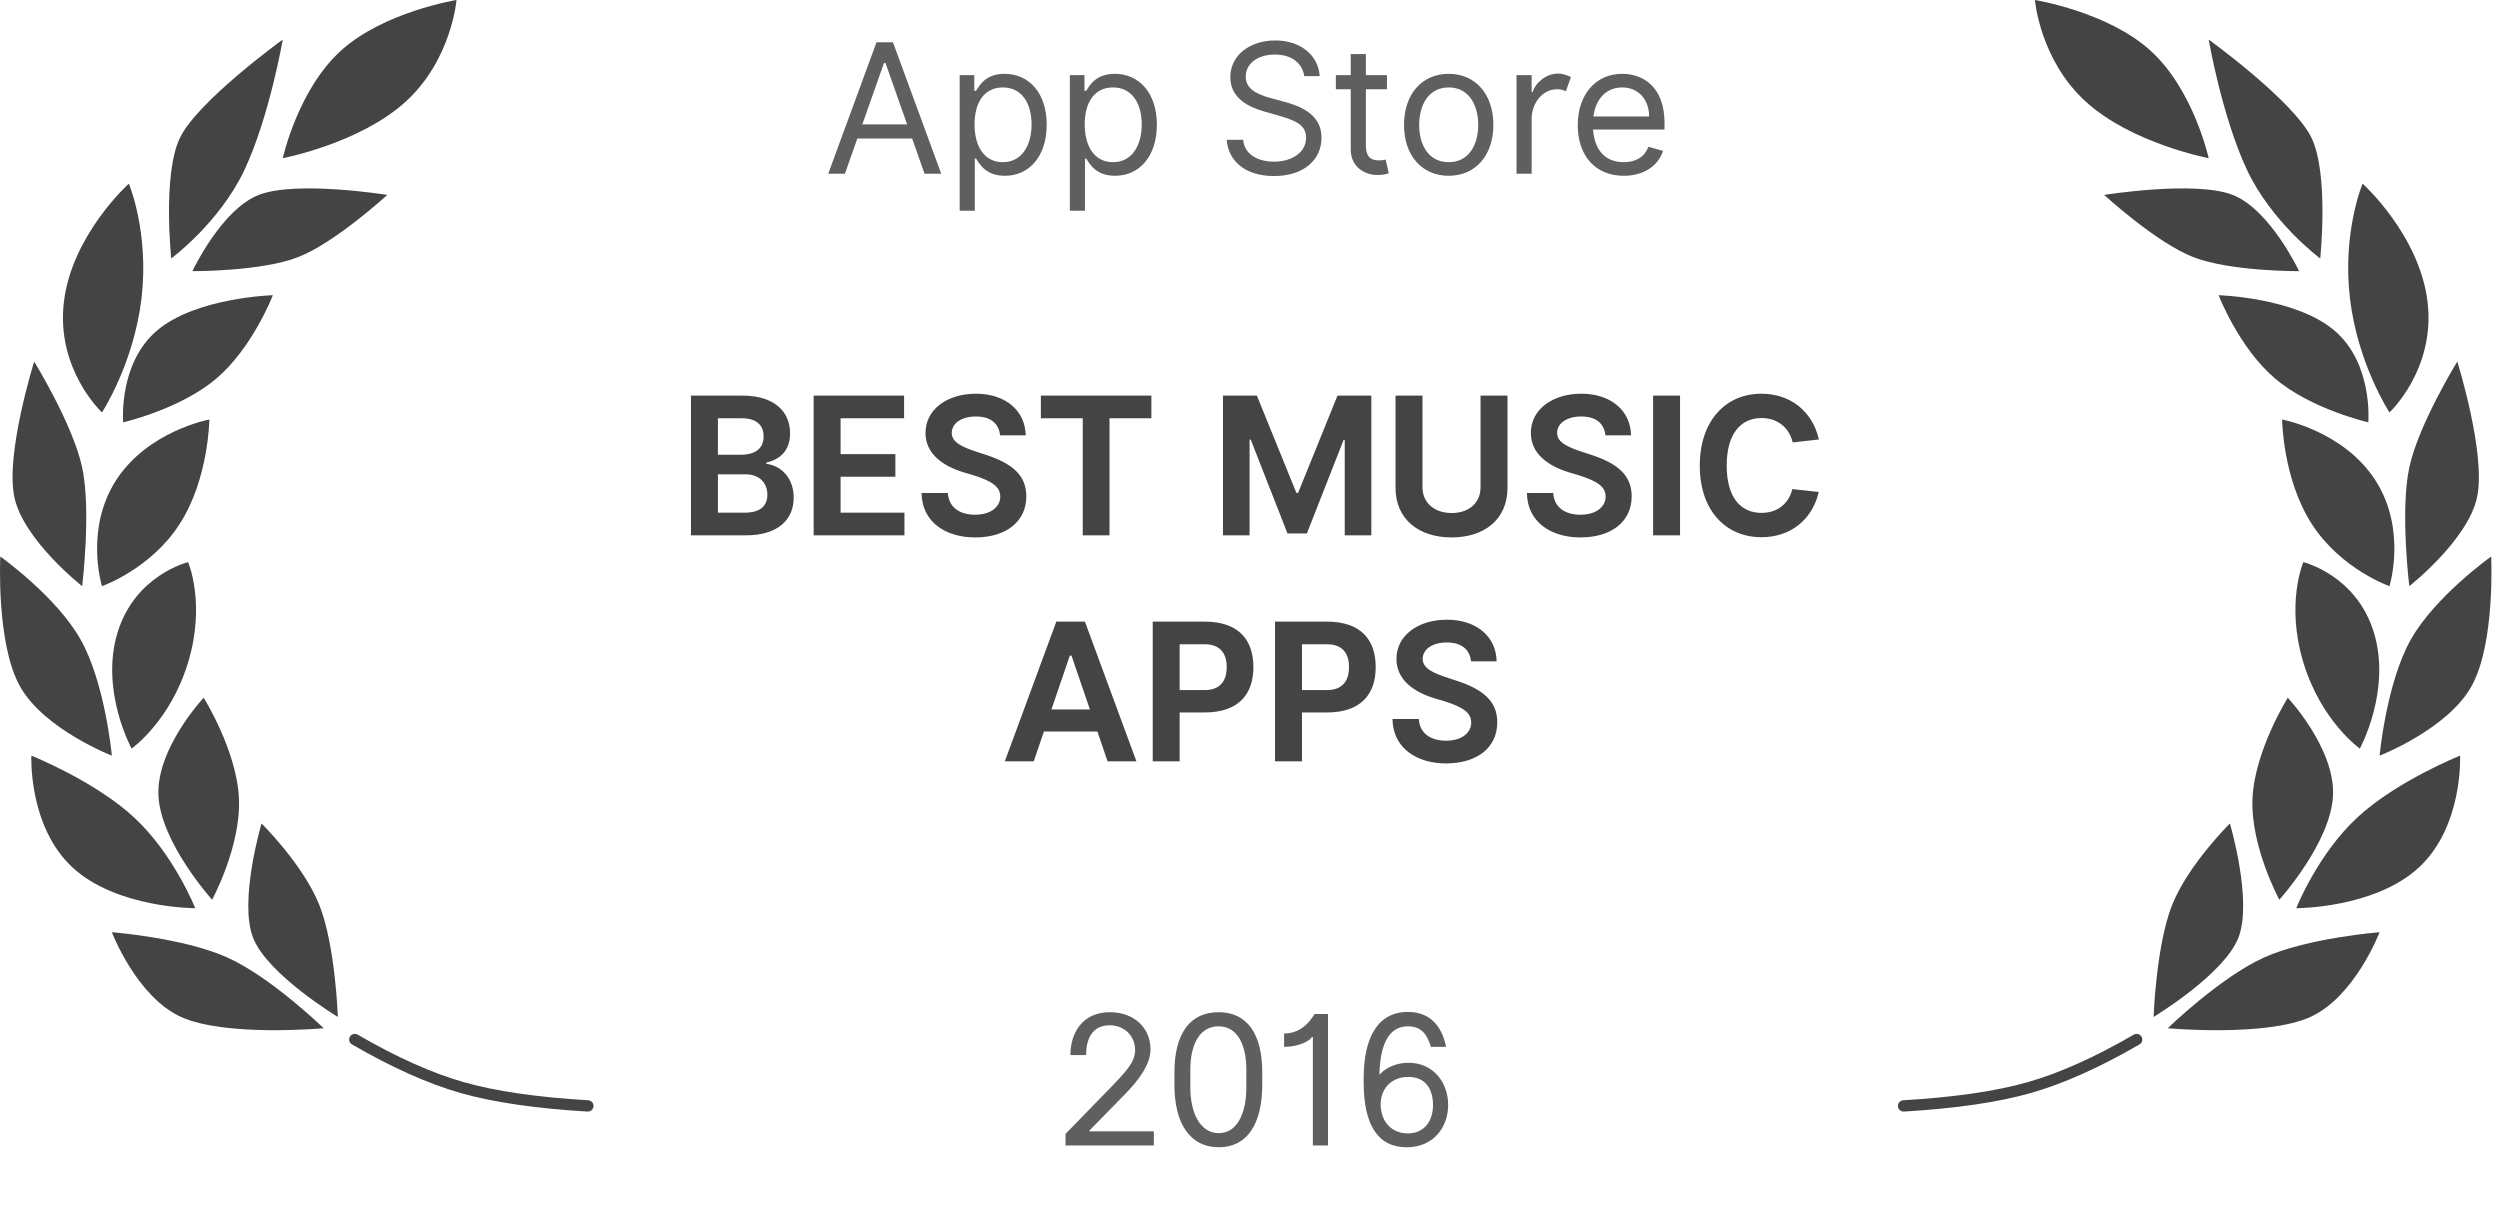
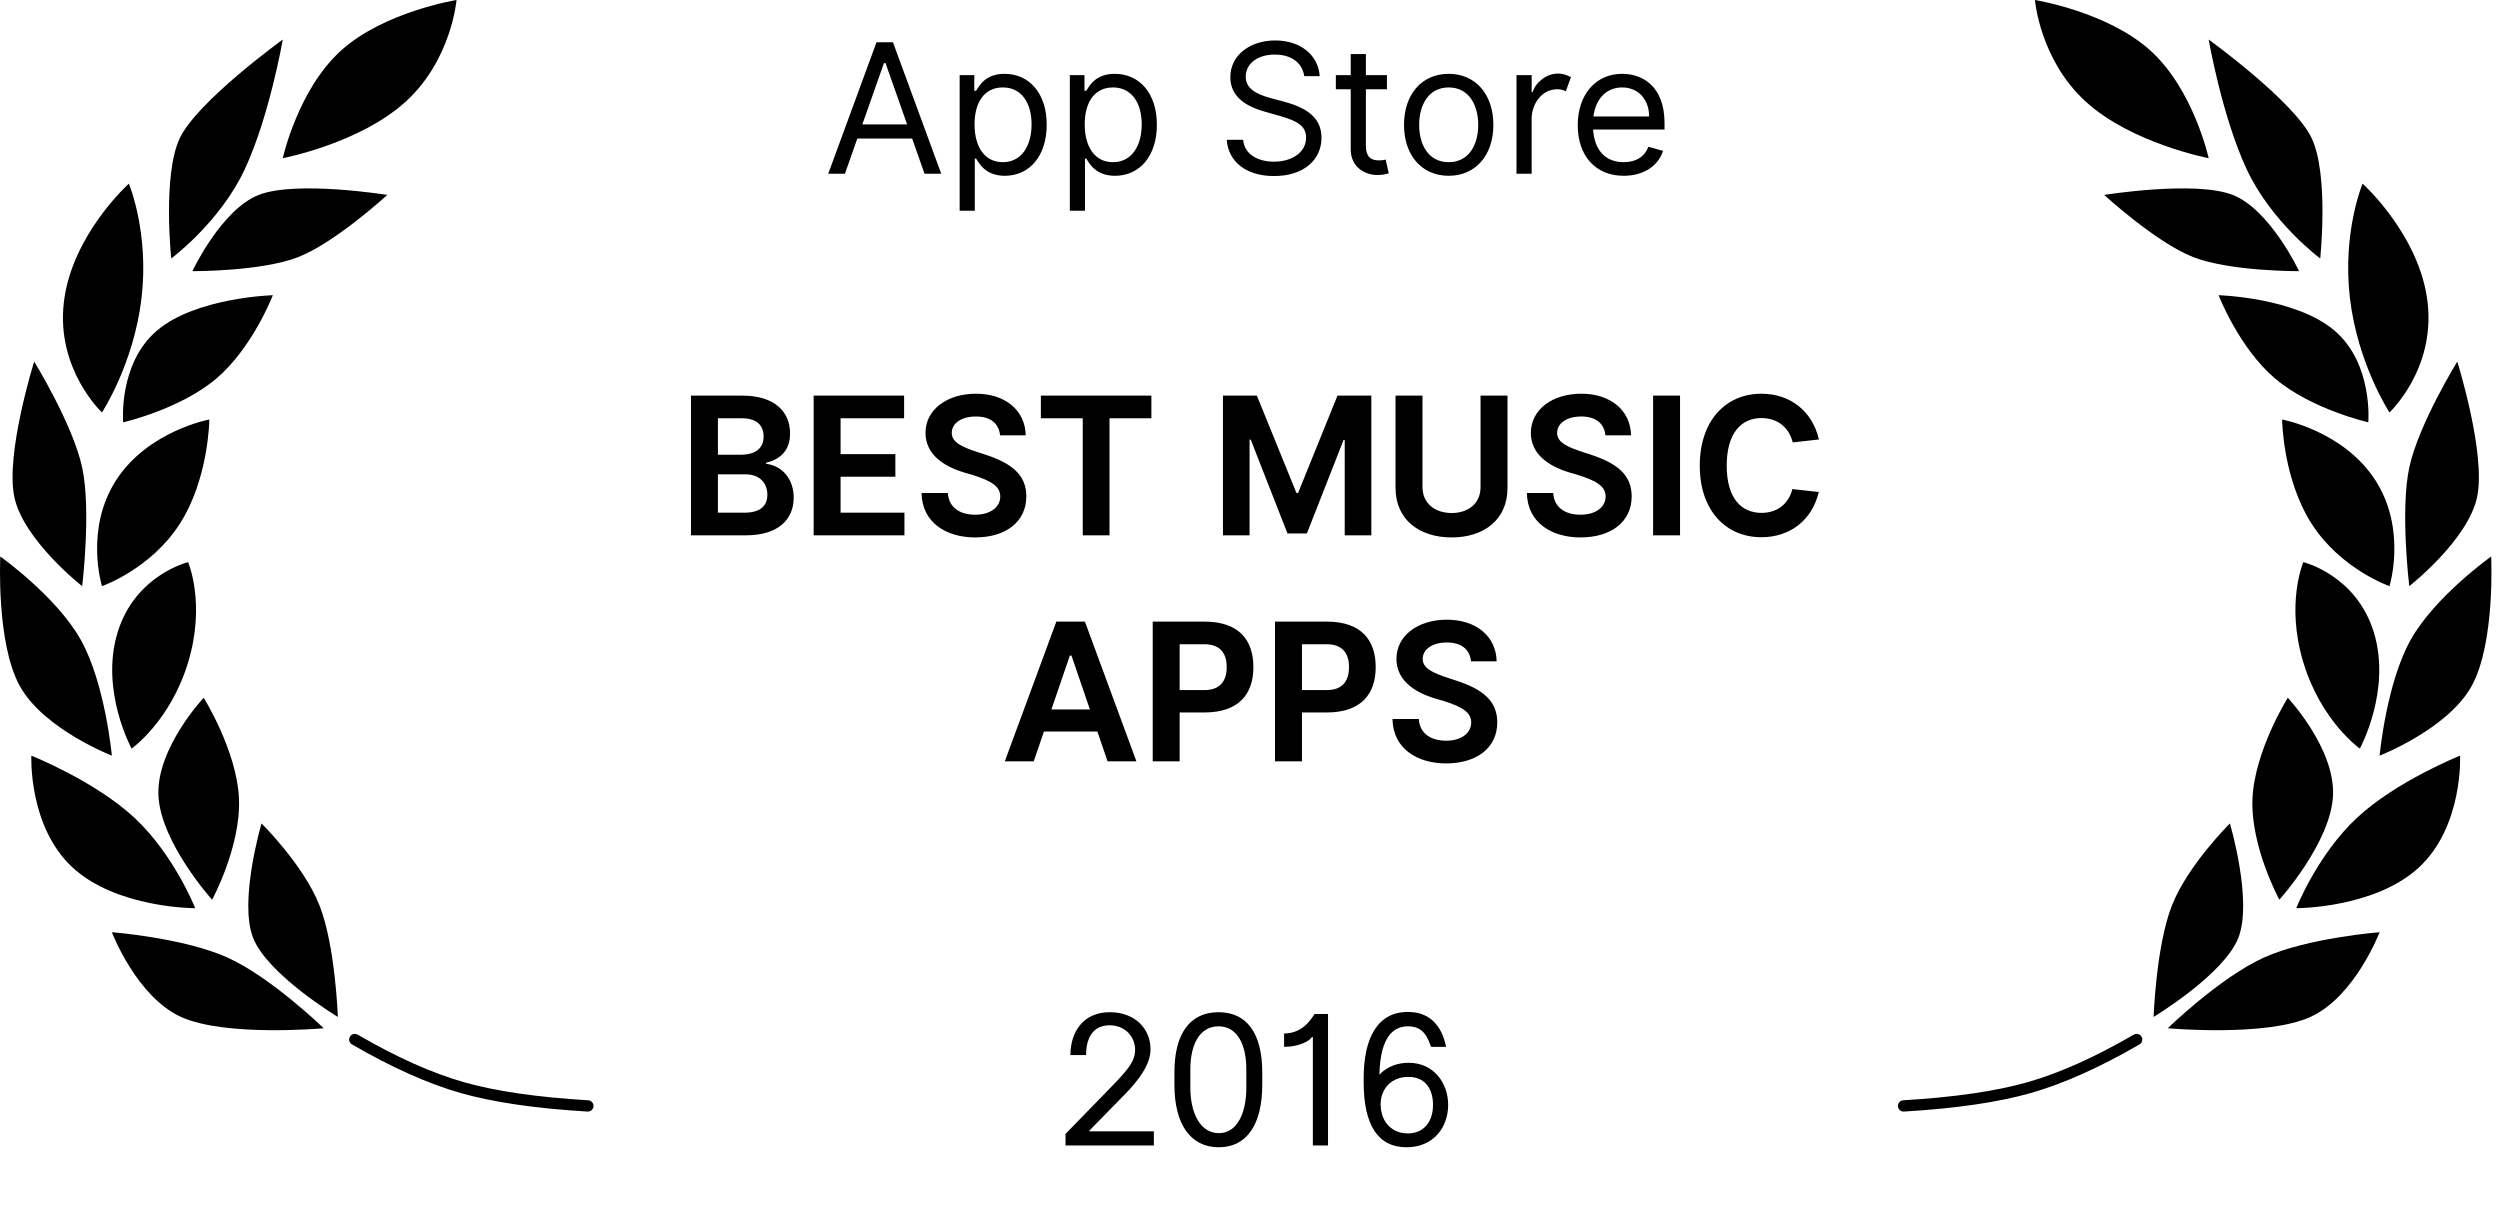
<svg xmlns="http://www.w3.org/2000/svg" width="177" height="86" viewBox="0 0 177 86" fill="black">
-   <path fill-rule="evenodd" clip-rule="evenodd" d="M24.123 3.6C21.08 6.37 20.021 11.199 20.021 11.199C20.021 11.199 25.47 10.16 28.72 7.199C31.974 4.239 32.322 0 32.322 0C32.322 0 27.166 0.83 24.123 3.6ZM18.318 13.8C15.67 14.838 13.619 19.199 13.619 19.199C13.619 19.199 18.494 19.227 21.119 18.2C23.748 17.172 27.42 13.8 27.42 13.8C27.42 13.8 20.97 12.763 18.318 13.8ZM7.22 29.2C7.22 29.2 3.963 26.168 4.521 21.4C5.08 16.632 9.123 13 9.123 13C9.123 13 10.568 16.438 10.021 21.1C9.474 25.763 7.22 29.2 7.22 29.2ZM1.017 35.199C1.67 38.252 5.818 41.5 5.818 41.5C5.818 41.5 6.47 36.145 5.818 33.1C5.166 30.055 2.42 25.6 2.42 25.6C2.42 25.6 0.365 32.147 1.017 35.199ZM7.92 53.5C7.92 53.5 3.123 51.638 1.42 48.601C-0.284 45.562 0.021 39.4 0.021 39.4C0.021 39.4 3.998 42.226 5.72 45.3C7.443 48.374 7.92 53.5 7.92 53.5ZM17.92 66.399C18.943 69.003 23.92 71.999 23.92 71.999C23.92 71.999 23.748 66.964 22.619 64.1C21.49 61.234 18.517 58.3 18.517 58.3C18.517 58.3 16.892 63.797 17.92 66.399ZM13.822 64.301C13.822 64.301 12.322 60.508 9.521 57.9C6.72 55.293 2.22 53.5 2.22 53.5C2.22 53.5 1.99 58.485 5.119 61.4C8.252 64.314 13.822 64.301 13.822 64.301ZM17.322 12C15.568 15.75 12.123 18.3 12.123 18.3C12.123 18.3 11.502 12.41 12.72 9.8C13.943 7.189 20.021 2.8 20.021 2.8C20.021 2.8 19.076 8.25 17.322 12ZM8.72 29.9C8.72 29.9 8.361 25.743 11.119 23.4C13.877 21.058 19.318 20.9 19.318 20.9C19.318 20.9 17.888 24.619 15.318 26.801C12.752 28.981 8.72 29.9 8.72 29.9ZM8.22 34C5.97 37.492 7.22 41.5 7.22 41.5C7.22 41.5 10.658 40.303 12.72 37.1C14.783 33.897 14.822 29.7 14.822 29.7C14.822 29.7 10.47 30.507 8.22 34ZM9.318 53C9.318 53 7.076 48.898 8.318 44.8C9.56 40.701 13.318 39.8 13.318 39.8C13.318 39.8 14.584 42.728 13.318 46.899C12.056 51.071 9.318 53 9.318 53ZM11.216 56.301C11.357 59.642 15.017 63.7 15.017 63.7C15.017 63.7 17.06 59.944 16.92 56.55C16.775 53.156 14.42 49.4 14.42 49.4C14.42 49.4 11.08 52.959 11.216 56.301ZM22.92 72.8C22.92 72.8 19.216 69.204 16.119 67.8C13.021 66.397 7.92 66 7.92 66C7.92 66 9.662 70.568 12.818 72C15.974 73.431 22.92 72.8 22.92 72.8ZM24.775 73.398C24.662 73.59 24.728 73.834 24.92 73.945C27.736 75.579 30.299 76.726 32.611 77.385C34.92 78.042 37.916 78.48 41.595 78.699C41.818 78.712 42.005 78.544 42.021 78.323C42.033 78.103 41.865 77.913 41.646 77.9C38.017 77.685 35.076 77.255 32.83 76.615C30.588 75.976 28.084 74.856 25.322 73.253C25.131 73.143 24.884 73.207 24.775 73.398Z" fill="#444444" />
-   <path fill-rule="evenodd" clip-rule="evenodd" d="M24.123 3.6C21.08 6.37 20.021 11.199 20.021 11.199C20.021 11.199 25.47 10.16 28.72 7.199C31.974 4.239 32.322 0 32.322 0C32.322 0 27.166 0.83 24.123 3.6ZM18.318 13.8C15.67 14.838 13.619 19.199 13.619 19.199C13.619 19.199 18.494 19.227 21.119 18.2C23.748 17.172 27.42 13.8 27.42 13.8C27.42 13.8 20.97 12.763 18.318 13.8ZM7.22 29.2C7.22 29.2 3.963 26.168 4.521 21.4C5.08 16.632 9.123 13 9.123 13C9.123 13 10.568 16.438 10.021 21.1C9.474 25.763 7.22 29.2 7.22 29.2ZM1.017 35.199C1.67 38.252 5.818 41.5 5.818 41.5C5.818 41.5 6.47 36.145 5.818 33.1C5.166 30.055 2.42 25.6 2.42 25.6C2.42 25.6 0.365 32.147 1.017 35.199ZM7.92 53.5C7.92 53.5 3.123 51.638 1.42 48.601C-0.284 45.562 0.021 39.4 0.021 39.4C0.021 39.4 3.998 42.226 5.72 45.3C7.443 48.374 7.92 53.5 7.92 53.5ZM17.92 66.399C18.943 69.003 23.92 71.999 23.92 71.999C23.92 71.999 23.748 66.964 22.619 64.1C21.49 61.234 18.517 58.3 18.517 58.3C18.517 58.3 16.892 63.797 17.92 66.399ZM13.822 64.301C13.822 64.301 12.322 60.508 9.521 57.9C6.72 55.293 2.22 53.5 2.22 53.5C2.22 53.5 1.99 58.485 5.119 61.4C8.252 64.314 13.822 64.301 13.822 64.301ZM17.322 12C15.568 15.75 12.123 18.3 12.123 18.3C12.123 18.3 11.502 12.41 12.72 9.8C13.943 7.189 20.021 2.8 20.021 2.8C20.021 2.8 19.076 8.25 17.322 12ZM8.72 29.9C8.72 29.9 8.361 25.743 11.119 23.4C13.877 21.058 19.318 20.9 19.318 20.9C19.318 20.9 17.888 24.619 15.318 26.801C12.752 28.981 8.72 29.9 8.72 29.9ZM8.22 34C5.97 37.492 7.22 41.5 7.22 41.5C7.22 41.5 10.658 40.303 12.72 37.1C14.783 33.897 14.822 29.7 14.822 29.7C14.822 29.7 10.47 30.507 8.22 34ZM9.318 53C9.318 53 7.076 48.898 8.318 44.8C9.56 40.701 13.318 39.8 13.318 39.8C13.318 39.8 14.584 42.728 13.318 46.899C12.056 51.071 9.318 53 9.318 53ZM11.216 56.301C11.357 59.642 15.017 63.7 15.017 63.7C15.017 63.7 17.06 59.944 16.92 56.55C16.775 53.156 14.42 49.4 14.42 49.4C14.42 49.4 11.08 52.959 11.216 56.301ZM22.92 72.8C22.92 72.8 19.216 69.204 16.119 67.8C13.021 66.397 7.92 66 7.92 66C7.92 66 9.662 70.568 12.818 72C15.974 73.431 22.92 72.8 22.92 72.8ZM24.775 73.398C24.662 73.59 24.728 73.834 24.92 73.945C27.736 75.579 30.299 76.726 32.611 77.385C34.92 78.042 37.916 78.48 41.595 78.699C41.818 78.712 42.005 78.544 42.021 78.323C42.033 78.103 41.865 77.913 41.646 77.9C38.017 77.685 35.076 77.255 32.83 76.615C30.588 75.976 28.084 74.856 25.322 73.253C25.131 73.143 24.884 73.207 24.775 73.398Z" transform="translate(176.395) scale(-1 1)" fill="#444444" />
-   <path d="M19.303 13C21.549 13 22.674 11.899 22.674 10.334C22.674 8.967 21.815 8.064 20.723 7.939V7.857C21.776 7.61 22.418 6.944 22.418 5.789C22.418 4.249 21.322 3.109 19.033 3.109H15.401V13H19.303ZM17.309 4.713H18.989C20.163 4.713 20.544 5.311 20.544 5.997C20.544 6.847 19.97 7.296 18.888 7.296H17.309V4.713ZM20.81 10.122C20.81 10.889 20.341 11.397 19.187 11.397H17.309V8.682H19.26C20.303 8.682 20.81 9.344 20.81 10.122ZM30.515 11.397H25.994V8.851H29.873V7.253H25.994V4.713H30.491V3.109H24.087V13H30.515V11.397ZM37.285 5.92H39.101C39.067 4.147 37.642 2.974 35.585 2.974C33.537 2.974 32.006 4.089 32.006 5.751C32.006 7.176 33.146 8.074 34.754 8.557L35.276 8.707C36.739 9.156 37.299 9.566 37.299 10.257C37.299 10.957 36.662 11.541 35.517 11.541C34.431 11.541 33.648 11.02 33.59 10.006H31.726C31.76 12.111 33.494 13.15 35.517 13.15C37.705 13.15 39.144 12.034 39.144 10.242C39.144 8.711 38.101 7.895 36.242 7.287L35.734 7.122C34.595 6.751 33.865 6.422 33.865 5.751C33.865 5.06 34.561 4.587 35.575 4.587C36.614 4.587 37.203 5.084 37.285 5.92ZM47.998 3.109H40.174V4.713H43.139V13H45.033V4.713H47.998V3.109ZM53.066 3.109V13H54.95V6.224H55.032L57.635 12.87H59.007L61.605 6.253H61.687V13H63.571V3.109H61.175L58.384 10.001H58.268L55.467 3.109H53.066ZM71.303 3.109V9.59C71.303 10.745 70.438 11.421 69.26 11.421C68.086 11.421 67.193 10.745 67.193 9.59V3.109H65.285V9.643C65.285 11.894 66.966 13.15 69.26 13.15C71.544 13.15 73.211 11.894 73.211 9.643V3.109H71.303ZM80.143 5.92H81.959C81.925 4.147 80.501 2.974 78.443 2.974C76.396 2.974 74.865 4.089 74.865 5.751C74.865 7.176 76.004 8.074 77.613 8.557L78.134 8.707C79.598 9.156 80.158 9.566 80.158 10.257C80.158 10.957 79.52 11.541 78.376 11.541C77.289 11.541 76.507 11.02 76.449 10.006H74.585C74.618 12.111 76.352 13.15 78.376 13.15C80.564 13.15 82.003 12.034 82.003 10.242C82.003 8.711 80.96 7.895 79.1 7.287L78.593 7.122C77.453 6.751 76.724 6.422 76.724 5.751C76.724 5.06 77.419 4.587 78.434 4.587C79.472 4.587 80.061 5.084 80.143 5.92ZM85.428 3.109H83.52V13H85.428V3.109ZM95.261 6.214C94.778 4.147 93.17 2.974 91.19 2.974C88.674 2.974 86.824 4.872 86.824 8.069C86.824 11.252 88.674 13.135 91.19 13.135C93.17 13.135 94.764 11.976 95.251 9.933L93.382 9.726C93.093 10.846 92.243 11.411 91.19 11.411C89.765 11.411 88.731 10.373 88.731 8.069C88.731 5.761 89.765 4.698 91.19 4.698C92.243 4.698 93.117 5.273 93.406 6.422L95.261 6.214ZM39.67 29L40.39 26.894H44.176L44.896 29H46.938L43.292 19.109H41.269L37.622 29H39.67ZM42.225 21.514H42.341L43.645 25.329H40.921L42.225 21.514ZM51.758 25.542C54.173 25.542 55.221 24.253 55.221 22.33C55.221 20.437 54.217 19.109 51.754 19.109H48.093V29H50V25.542H51.758ZM50 20.712H51.754C52.922 20.712 53.333 21.418 53.333 22.33C53.333 23.243 52.922 23.958 51.758 23.958H50V20.712ZM60.418 25.542C62.833 25.542 63.88 24.253 63.88 22.33C63.88 20.437 62.876 19.109 60.413 19.109H56.752V29H58.66V25.542H60.418ZM58.66 20.712H60.413C61.582 20.712 61.992 21.418 61.992 22.33C61.992 23.243 61.582 23.958 60.418 23.958H58.66V20.712ZM70.627 21.92H72.443C72.409 20.147 70.985 18.974 68.927 18.974C66.88 18.974 65.349 20.09 65.349 21.751C65.349 23.176 66.489 24.074 68.097 24.557L68.618 24.706C70.082 25.156 70.642 25.566 70.642 26.257C70.642 26.957 70.004 27.541 68.86 27.541C67.773 27.541 66.991 27.02 66.933 26.006H65.069C65.102 28.111 66.836 29.15 68.86 29.15C71.047 29.15 72.487 28.034 72.487 26.242C72.487 24.711 71.444 23.895 69.584 23.287L69.077 23.122C67.937 22.751 67.208 22.422 67.208 21.751C67.208 21.06 67.903 20.587 68.918 20.587C69.956 20.587 70.545 21.084 70.627 21.92Z" transform="translate(33.5195 24.9004)" fill="#444444" />
-   <path d="M1.903 12L2.78 9.509H6.662L7.539 12H8.721L5.303 2.691H4.139L0.721 12H1.903ZM4.666 4.164H4.776L6.307 8.509H3.135L4.666 4.164ZM10.026 14.618H11.098V10.927H11.189C11.426 11.309 11.88 12.146 13.226 12.146C14.971 12.146 16.189 10.745 16.189 8.527C16.189 6.327 14.971 4.927 13.207 4.927C11.844 4.927 11.426 5.764 11.189 6.127H11.062V5.018H10.026V14.618ZM15.117 8.509C15.117 10 14.426 11.182 13.08 11.182C11.789 11.182 11.08 10.091 11.08 8.509C11.08 6.945 11.771 5.891 13.08 5.891C14.444 5.891 15.117 7.036 15.117 8.509ZM17.826 14.618H18.898V10.927H18.989C19.226 11.309 19.68 12.146 21.026 12.146C22.771 12.146 23.989 10.745 23.989 8.527C23.989 6.327 22.771 4.927 21.007 4.927C19.644 4.927 19.226 5.764 18.989 6.127H18.862V5.018H17.826V14.618ZM22.916 8.509C22.916 10 22.226 11.182 20.88 11.182C19.589 11.182 18.88 10.091 18.88 8.509C18.88 6.945 19.571 5.891 20.88 5.891C22.244 5.891 22.916 7.036 22.916 8.509ZM34.426 5.091H35.517C35.426 3.618 34.171 2.564 32.371 2.564C30.589 2.564 29.189 3.6 29.189 5.164C29.189 6.418 30.098 7.164 31.553 7.582L32.698 7.909C33.953 8.273 34.553 8.618 34.553 9.455C34.553 10.473 33.571 11.146 32.28 11.146C31.171 11.146 30.189 10.655 30.098 9.6H28.935C29.044 11.127 30.28 12.164 32.28 12.164C34.426 12.164 35.644 10.982 35.644 9.455C35.644 8.164 34.789 7.382 33.026 6.909L32.08 6.655C30.844 6.327 30.28 5.873 30.28 5.127C30.28 4.218 31.098 3.564 32.335 3.564C33.462 3.564 34.262 4.091 34.426 5.091ZM40.278 5.018H38.787V3.527H37.714V5.018H36.66V6.018H37.714V10.291C37.714 11.509 38.696 12.091 39.605 12.091C40.005 12.091 40.26 12.018 40.405 11.964L40.187 11C40.096 11.018 39.951 11.055 39.714 11.055C39.242 11.055 38.787 10.909 38.787 10V6.018H40.278V5.018ZM44.649 12.146C46.54 12.146 47.813 10.709 47.813 8.545C47.813 6.364 46.54 4.927 44.649 4.927C42.758 4.927 41.486 6.364 41.486 8.545C41.486 10.709 42.758 12.146 44.649 12.146ZM44.649 11.182C43.213 11.182 42.559 9.945 42.559 8.545C42.559 7.145 43.213 5.891 44.649 5.891C46.086 5.891 46.74 7.145 46.74 8.545C46.74 9.945 46.086 11.182 44.649 11.182ZM53.305 5.164C53.087 5.036 52.742 4.909 52.378 4.909C51.56 4.909 50.796 5.545 50.596 6.218H50.523V5.018H49.451V12H50.523V8.055C50.541 7.109 51.196 6.018 52.342 6.018C52.651 6.018 52.832 6.109 52.941 6.164L53.305 5.164ZM57.04 12.146C58.459 12.146 59.495 11.436 59.822 10.382L58.786 10.091C58.513 10.818 57.895 11.182 57.04 11.182C55.777 11.182 54.981 10.382 54.872 8.873H59.931V8.418C59.931 5.818 58.386 4.927 56.931 4.927C55.04 4.927 53.786 6.418 53.786 8.564C53.786 10.709 55.022 12.146 57.04 12.146ZM56.931 5.891C58.095 5.891 58.84 6.764 58.84 7.945H54.895C55.068 6.636 55.858 5.891 56.931 5.891Z" transform="translate(57.918 0.299805)" fill="#5F5F5F" />
-   <path d="M7.072 11H2.509V10.945L5.018 8.382C5.981 7.4 6.836 6.273 6.836 5.2C6.836 3.673 5.672 2.564 3.963 2.564C1.963 2.564 1.163 4.091 1.163 5.6H2.272C2.272 4.527 2.672 3.491 3.927 3.491C5.054 3.491 5.745 4.309 5.745 5.236C5.745 6.036 5.218 6.655 4.09 7.818L0.818 11.182V12H7.072V11ZM14.746 6.818C14.746 4.091 13.673 2.564 11.655 2.564C9.619 2.564 8.528 4.091 8.528 6.818V7.709C8.528 10.454 9.637 12.127 11.673 12.127C13.691 12.127 14.746 10.454 14.746 7.709V6.818ZM13.619 7.909C13.619 9.655 13.001 11.127 11.673 11.127C10.328 11.127 9.655 9.655 9.655 7.909V6.618C9.655 4.855 10.31 3.564 11.655 3.564C12.982 3.564 13.619 4.855 13.619 6.618V7.909ZM19.402 2.691H18.456C18.347 2.8 17.747 4.073 16.293 4.073V5.018C17.365 5.018 18.129 4.582 18.256 4.327H18.329V12H19.402V2.691ZM26.69 5.018H27.763C27.436 3.418 26.527 2.545 25.054 2.545C22.927 2.545 21.927 4.364 21.927 7.236V7.545C21.927 10.527 22.927 12.127 24.963 12.127C26.89 12.127 27.909 10.691 27.909 9.127C27.909 7.582 26.89 6.145 25.108 6.145C24.381 6.145 23.59 6.386 23.04 6.991C23.104 4.191 24.104 3.564 25.072 3.564C26.163 3.564 26.472 4.364 26.69 5.018ZM25.09 7.145C26.363 7.145 26.836 8.091 26.836 9.127C26.836 10.382 26.127 11.146 25.054 11.146C24.045 11.146 23.145 10.468 23.127 9.077C23.145 7.914 23.94 7.145 25.09 7.145Z" transform="translate(74.6211 69.0996)" fill="#5F5F5F" />
+   <path fill-rule="evenodd" clip-rule="evenodd" d="M24.123 3.6C21.08 6.37 20.021 11.199 20.021 11.199C20.021 11.199 25.47 10.16 28.72 7.199C31.974 4.239 32.322 0 32.322 0C32.322 0 27.166 0.83 24.123 3.6ZM18.318 13.8C15.67 14.838 13.619 19.199 13.619 19.199C13.619 19.199 18.494 19.227 21.119 18.2C23.748 17.172 27.42 13.8 27.42 13.8C27.42 13.8 20.97 12.763 18.318 13.8ZM7.22 29.2C7.22 29.2 3.963 26.168 4.521 21.4C5.08 16.632 9.123 13 9.123 13C9.123 13 10.568 16.438 10.021 21.1C9.474 25.763 7.22 29.2 7.22 29.2ZM1.017 35.199C1.67 38.252 5.818 41.5 5.818 41.5C5.818 41.5 6.47 36.145 5.818 33.1C5.166 30.055 2.42 25.6 2.42 25.6C2.42 25.6 0.365 32.147 1.017 35.199ZM7.92 53.5C7.92 53.5 3.123 51.638 1.42 48.601C-0.284 45.562 0.021 39.4 0.021 39.4C0.021 39.4 3.998 42.226 5.72 45.3C7.443 48.374 7.92 53.5 7.92 53.5ZM17.92 66.399C18.943 69.003 23.92 71.999 23.92 71.999C23.92 71.999 23.748 66.964 22.619 64.1C21.49 61.234 18.517 58.3 18.517 58.3C18.517 58.3 16.892 63.797 17.92 66.399ZM13.822 64.301C13.822 64.301 12.322 60.508 9.521 57.9C6.72 55.293 2.22 53.5 2.22 53.5C2.22 53.5 1.99 58.485 5.119 61.4C8.252 64.314 13.822 64.301 13.822 64.301ZM17.322 12C15.568 15.75 12.123 18.3 12.123 18.3C12.123 18.3 11.502 12.41 12.72 9.8C13.943 7.189 20.021 2.8 20.021 2.8C20.021 2.8 19.076 8.25 17.322 12ZM8.72 29.9C8.72 29.9 8.361 25.743 11.119 23.4C13.877 21.058 19.318 20.9 19.318 20.9C19.318 20.9 17.888 24.619 15.318 26.801C12.752 28.981 8.72 29.9 8.72 29.9ZM8.22 34C5.97 37.492 7.22 41.5 7.22 41.5C7.22 41.5 10.658 40.303 12.72 37.1C14.783 33.897 14.822 29.7 14.822 29.7C14.822 29.7 10.47 30.507 8.22 34ZM9.318 53C9.318 53 7.076 48.898 8.318 44.8C9.56 40.701 13.318 39.8 13.318 39.8C13.318 39.8 14.584 42.728 13.318 46.899C12.056 51.071 9.318 53 9.318 53ZM11.216 56.301C11.357 59.642 15.017 63.7 15.017 63.7C15.017 63.7 17.06 59.944 16.92 56.55C16.775 53.156 14.42 49.4 14.42 49.4C14.42 49.4 11.08 52.959 11.216 56.301ZM22.92 72.8C22.92 72.8 19.216 69.204 16.119 67.8C13.021 66.397 7.92 66 7.92 66C7.92 66 9.662 70.568 12.818 72C15.974 73.431 22.92 72.8 22.92 72.8ZM24.775 73.398C24.662 73.59 24.728 73.834 24.92 73.945C27.736 75.579 30.299 76.726 32.611 77.385C34.92 78.042 37.916 78.48 41.595 78.699C41.818 78.712 42.005 78.544 42.021 78.323C42.033 78.103 41.865 77.913 41.646 77.9C38.017 77.685 35.076 77.255 32.83 76.615C30.588 75.976 28.084 74.856 25.322 73.253C25.131 73.143 24.884 73.207 24.775 73.398Z" fill="black" />
+   <path fill-rule="evenodd" clip-rule="evenodd" d="M24.123 3.6C21.08 6.37 20.021 11.199 20.021 11.199C20.021 11.199 25.47 10.16 28.72 7.199C31.974 4.239 32.322 0 32.322 0C32.322 0 27.166 0.83 24.123 3.6ZM18.318 13.8C15.67 14.838 13.619 19.199 13.619 19.199C13.619 19.199 18.494 19.227 21.119 18.2C23.748 17.172 27.42 13.8 27.42 13.8C27.42 13.8 20.97 12.763 18.318 13.8ZM7.22 29.2C7.22 29.2 3.963 26.168 4.521 21.4C5.08 16.632 9.123 13 9.123 13C9.123 13 10.568 16.438 10.021 21.1C9.474 25.763 7.22 29.2 7.22 29.2ZM1.017 35.199C1.67 38.252 5.818 41.5 5.818 41.5C5.818 41.5 6.47 36.145 5.818 33.1C5.166 30.055 2.42 25.6 2.42 25.6C2.42 25.6 0.365 32.147 1.017 35.199ZM7.92 53.5C7.92 53.5 3.123 51.638 1.42 48.601C-0.284 45.562 0.021 39.4 0.021 39.4C0.021 39.4 3.998 42.226 5.72 45.3C7.443 48.374 7.92 53.5 7.92 53.5ZM17.92 66.399C18.943 69.003 23.92 71.999 23.92 71.999C23.92 71.999 23.748 66.964 22.619 64.1C21.49 61.234 18.517 58.3 18.517 58.3C18.517 58.3 16.892 63.797 17.92 66.399ZM13.822 64.301C13.822 64.301 12.322 60.508 9.521 57.9C6.72 55.293 2.22 53.5 2.22 53.5C2.22 53.5 1.99 58.485 5.119 61.4C8.252 64.314 13.822 64.301 13.822 64.301ZM17.322 12C15.568 15.75 12.123 18.3 12.123 18.3C12.123 18.3 11.502 12.41 12.72 9.8C13.943 7.189 20.021 2.8 20.021 2.8C20.021 2.8 19.076 8.25 17.322 12ZM8.72 29.9C8.72 29.9 8.361 25.743 11.119 23.4C13.877 21.058 19.318 20.9 19.318 20.9C19.318 20.9 17.888 24.619 15.318 26.801C12.752 28.981 8.72 29.9 8.72 29.9ZM8.22 34C5.97 37.492 7.22 41.5 7.22 41.5C7.22 41.5 10.658 40.303 12.72 37.1C14.783 33.897 14.822 29.7 14.822 29.7C14.822 29.7 10.47 30.507 8.22 34ZM9.318 53C9.318 53 7.076 48.898 8.318 44.8C9.56 40.701 13.318 39.8 13.318 39.8C13.318 39.8 14.584 42.728 13.318 46.899C12.056 51.071 9.318 53 9.318 53ZM11.216 56.301C11.357 59.642 15.017 63.7 15.017 63.7C15.017 63.7 17.06 59.944 16.92 56.55C16.775 53.156 14.42 49.4 14.42 49.4C14.42 49.4 11.08 52.959 11.216 56.301ZM22.92 72.8C22.92 72.8 19.216 69.204 16.119 67.8C13.021 66.397 7.92 66 7.92 66C7.92 66 9.662 70.568 12.818 72C15.974 73.431 22.92 72.8 22.92 72.8ZM24.775 73.398C24.662 73.59 24.728 73.834 24.92 73.945C27.736 75.579 30.299 76.726 32.611 77.385C34.92 78.042 37.916 78.48 41.595 78.699C41.818 78.712 42.005 78.544 42.021 78.323C42.033 78.103 41.865 77.913 41.646 77.9C38.017 77.685 35.076 77.255 32.83 76.615C30.588 75.976 28.084 74.856 25.322 73.253C25.131 73.143 24.884 73.207 24.775 73.398Z" transform="translate(176.395) scale(-1 1)" fill="black" />
+   <path d="M19.303 13C21.549 13 22.674 11.899 22.674 10.334C22.674 8.967 21.815 8.064 20.723 7.939V7.857C21.776 7.61 22.418 6.944 22.418 5.789C22.418 4.249 21.322 3.109 19.033 3.109H15.401V13H19.303ZM17.309 4.713H18.989C20.163 4.713 20.544 5.311 20.544 5.997C20.544 6.847 19.97 7.296 18.888 7.296H17.309V4.713ZM20.81 10.122C20.81 10.889 20.341 11.397 19.187 11.397H17.309V8.682H19.26C20.303 8.682 20.81 9.344 20.81 10.122ZM30.515 11.397H25.994V8.851H29.873V7.253H25.994V4.713H30.491V3.109H24.087V13H30.515V11.397ZM37.285 5.92H39.101C39.067 4.147 37.642 2.974 35.585 2.974C33.537 2.974 32.006 4.089 32.006 5.751C32.006 7.176 33.146 8.074 34.754 8.557L35.276 8.707C36.739 9.156 37.299 9.566 37.299 10.257C37.299 10.957 36.662 11.541 35.517 11.541C34.431 11.541 33.648 11.02 33.59 10.006H31.726C31.76 12.111 33.494 13.15 35.517 13.15C37.705 13.15 39.144 12.034 39.144 10.242C39.144 8.711 38.101 7.895 36.242 7.287L35.734 7.122C34.595 6.751 33.865 6.422 33.865 5.751C33.865 5.06 34.561 4.587 35.575 4.587C36.614 4.587 37.203 5.084 37.285 5.92ZM47.998 3.109H40.174V4.713H43.139V13H45.033V4.713H47.998V3.109ZM53.066 3.109V13H54.95V6.224H55.032L57.635 12.87H59.007L61.605 6.253H61.687V13H63.571V3.109H61.175L58.384 10.001H58.268L55.467 3.109H53.066ZM71.303 3.109V9.59C71.303 10.745 70.438 11.421 69.26 11.421C68.086 11.421 67.193 10.745 67.193 9.59V3.109H65.285V9.643C65.285 11.894 66.966 13.15 69.26 13.15C71.544 13.15 73.211 11.894 73.211 9.643V3.109H71.303ZM80.143 5.92H81.959C81.925 4.147 80.501 2.974 78.443 2.974C76.396 2.974 74.865 4.089 74.865 5.751C74.865 7.176 76.004 8.074 77.613 8.557L78.134 8.707C79.598 9.156 80.158 9.566 80.158 10.257C80.158 10.957 79.52 11.541 78.376 11.541C77.289 11.541 76.507 11.02 76.449 10.006H74.585C74.618 12.111 76.352 13.15 78.376 13.15C80.564 13.15 82.003 12.034 82.003 10.242C82.003 8.711 80.96 7.895 79.1 7.287L78.593 7.122C77.453 6.751 76.724 6.422 76.724 5.751C76.724 5.06 77.419 4.587 78.434 4.587C79.472 4.587 80.061 5.084 80.143 5.92ZM85.428 3.109H83.52V13H85.428V3.109ZM95.261 6.214C94.778 4.147 93.17 2.974 91.19 2.974C88.674 2.974 86.824 4.872 86.824 8.069C86.824 11.252 88.674 13.135 91.19 13.135C93.17 13.135 94.764 11.976 95.251 9.933L93.382 9.726C93.093 10.846 92.243 11.411 91.19 11.411C89.765 11.411 88.731 10.373 88.731 8.069C88.731 5.761 89.765 4.698 91.19 4.698C92.243 4.698 93.117 5.273 93.406 6.422L95.261 6.214ZM39.67 29L40.39 26.894H44.176L44.896 29H46.938L43.292 19.109H41.269L37.622 29H39.67ZM42.225 21.514H42.341L43.645 25.329H40.921L42.225 21.514ZM51.758 25.542C54.173 25.542 55.221 24.253 55.221 22.33C55.221 20.437 54.217 19.109 51.754 19.109H48.093V29H50V25.542H51.758ZM50 20.712H51.754C52.922 20.712 53.333 21.418 53.333 22.33C53.333 23.243 52.922 23.958 51.758 23.958H50V20.712ZM60.418 25.542C62.833 25.542 63.88 24.253 63.88 22.33C63.88 20.437 62.876 19.109 60.413 19.109H56.752V29H58.66V25.542H60.418ZM58.66 20.712H60.413C61.582 20.712 61.992 21.418 61.992 22.33C61.992 23.243 61.582 23.958 60.418 23.958H58.66V20.712ZM70.627 21.92H72.443C72.409 20.147 70.985 18.974 68.927 18.974C66.88 18.974 65.349 20.09 65.349 21.751C65.349 23.176 66.489 24.074 68.097 24.557L68.618 24.706C70.082 25.156 70.642 25.566 70.642 26.257C70.642 26.957 70.004 27.541 68.86 27.541C67.773 27.541 66.991 27.02 66.933 26.006H65.069C65.102 28.111 66.836 29.15 68.86 29.15C71.047 29.15 72.487 28.034 72.487 26.242C72.487 24.711 71.444 23.895 69.584 23.287L69.077 23.122C67.937 22.751 67.208 22.422 67.208 21.751C67.208 21.06 67.903 20.587 68.918 20.587C69.956 20.587 70.545 21.084 70.627 21.92Z" transform="translate(33.5195 24.9004)" fill="black" />
+   <path d="M1.903 12L2.78 9.509H6.662L7.539 12H8.721L5.303 2.691H4.139L0.721 12H1.903ZM4.666 4.164H4.776L6.307 8.509H3.135L4.666 4.164ZM10.026 14.618H11.098V10.927H11.189C11.426 11.309 11.88 12.146 13.226 12.146C14.971 12.146 16.189 10.745 16.189 8.527C16.189 6.327 14.971 4.927 13.207 4.927C11.844 4.927 11.426 5.764 11.189 6.127H11.062V5.018H10.026V14.618ZM15.117 8.509C15.117 10 14.426 11.182 13.08 11.182C11.789 11.182 11.08 10.091 11.08 8.509C11.08 6.945 11.771 5.891 13.08 5.891C14.444 5.891 15.117 7.036 15.117 8.509ZM17.826 14.618H18.898V10.927H18.989C19.226 11.309 19.68 12.146 21.026 12.146C22.771 12.146 23.989 10.745 23.989 8.527C23.989 6.327 22.771 4.927 21.007 4.927C19.644 4.927 19.226 5.764 18.989 6.127H18.862V5.018H17.826V14.618ZM22.916 8.509C22.916 10 22.226 11.182 20.88 11.182C19.589 11.182 18.88 10.091 18.88 8.509C18.88 6.945 19.571 5.891 20.88 5.891C22.244 5.891 22.916 7.036 22.916 8.509ZM34.426 5.091H35.517C35.426 3.618 34.171 2.564 32.371 2.564C30.589 2.564 29.189 3.6 29.189 5.164C29.189 6.418 30.098 7.164 31.553 7.582L32.698 7.909C33.953 8.273 34.553 8.618 34.553 9.455C34.553 10.473 33.571 11.146 32.28 11.146C31.171 11.146 30.189 10.655 30.098 9.6H28.935C29.044 11.127 30.28 12.164 32.28 12.164C34.426 12.164 35.644 10.982 35.644 9.455C35.644 8.164 34.789 7.382 33.026 6.909L32.08 6.655C30.844 6.327 30.28 5.873 30.28 5.127C30.28 4.218 31.098 3.564 32.335 3.564C33.462 3.564 34.262 4.091 34.426 5.091ZM40.278 5.018H38.787V3.527H37.714V5.018H36.66V6.018H37.714V10.291C37.714 11.509 38.696 12.091 39.605 12.091C40.005 12.091 40.26 12.018 40.405 11.964L40.187 11C40.096 11.018 39.951 11.055 39.714 11.055C39.242 11.055 38.787 10.909 38.787 10V6.018H40.278V5.018ZM44.649 12.146C46.54 12.146 47.813 10.709 47.813 8.545C47.813 6.364 46.54 4.927 44.649 4.927C42.758 4.927 41.486 6.364 41.486 8.545C41.486 10.709 42.758 12.146 44.649 12.146ZM44.649 11.182C43.213 11.182 42.559 9.945 42.559 8.545C42.559 7.145 43.213 5.891 44.649 5.891C46.086 5.891 46.74 7.145 46.74 8.545C46.74 9.945 46.086 11.182 44.649 11.182ZM53.305 5.164C53.087 5.036 52.742 4.909 52.378 4.909C51.56 4.909 50.796 5.545 50.596 6.218H50.523V5.018H49.451V12H50.523V8.055C50.541 7.109 51.196 6.018 52.342 6.018C52.651 6.018 52.832 6.109 52.941 6.164L53.305 5.164ZM57.04 12.146C58.459 12.146 59.495 11.436 59.822 10.382L58.786 10.091C58.513 10.818 57.895 11.182 57.04 11.182C55.777 11.182 54.981 10.382 54.872 8.873H59.931V8.418C59.931 5.818 58.386 4.927 56.931 4.927C55.04 4.927 53.786 6.418 53.786 8.564C53.786 10.709 55.022 12.146 57.04 12.146ZM56.931 5.891C58.095 5.891 58.84 6.764 58.84 7.945H54.895C55.068 6.636 55.858 5.891 56.931 5.891Z" transform="translate(57.918 0.299805)" fill="black" />
+   <path d="M7.072 11H2.509V10.945L5.018 8.382C5.981 7.4 6.836 6.273 6.836 5.2C6.836 3.673 5.672 2.564 3.963 2.564C1.963 2.564 1.163 4.091 1.163 5.6H2.272C2.272 4.527 2.672 3.491 3.927 3.491C5.054 3.491 5.745 4.309 5.745 5.236C5.745 6.036 5.218 6.655 4.09 7.818L0.818 11.182V12H7.072V11ZM14.746 6.818C14.746 4.091 13.673 2.564 11.655 2.564C9.619 2.564 8.528 4.091 8.528 6.818V7.709C8.528 10.454 9.637 12.127 11.673 12.127C13.691 12.127 14.746 10.454 14.746 7.709V6.818ZM13.619 7.909C13.619 9.655 13.001 11.127 11.673 11.127C10.328 11.127 9.655 9.655 9.655 7.909V6.618C9.655 4.855 10.31 3.564 11.655 3.564C12.982 3.564 13.619 4.855 13.619 6.618V7.909ZM19.402 2.691H18.456C18.347 2.8 17.747 4.073 16.293 4.073V5.018C17.365 5.018 18.129 4.582 18.256 4.327H18.329V12H19.402V2.691ZM26.69 5.018H27.763C27.436 3.418 26.527 2.545 25.054 2.545C22.927 2.545 21.927 4.364 21.927 7.236V7.545C21.927 10.527 22.927 12.127 24.963 12.127C26.89 12.127 27.909 10.691 27.909 9.127C27.909 7.582 26.89 6.145 25.108 6.145C24.381 6.145 23.59 6.386 23.04 6.991C23.104 4.191 24.104 3.564 25.072 3.564C26.163 3.564 26.472 4.364 26.69 5.018ZM25.09 7.145C26.363 7.145 26.836 8.091 26.836 9.127C26.836 10.382 26.127 11.146 25.054 11.146C24.045 11.146 23.145 10.468 23.127 9.077C23.145 7.914 23.94 7.145 25.09 7.145Z" transform="translate(74.6211 69.0996)" fill="black" />
</svg>
